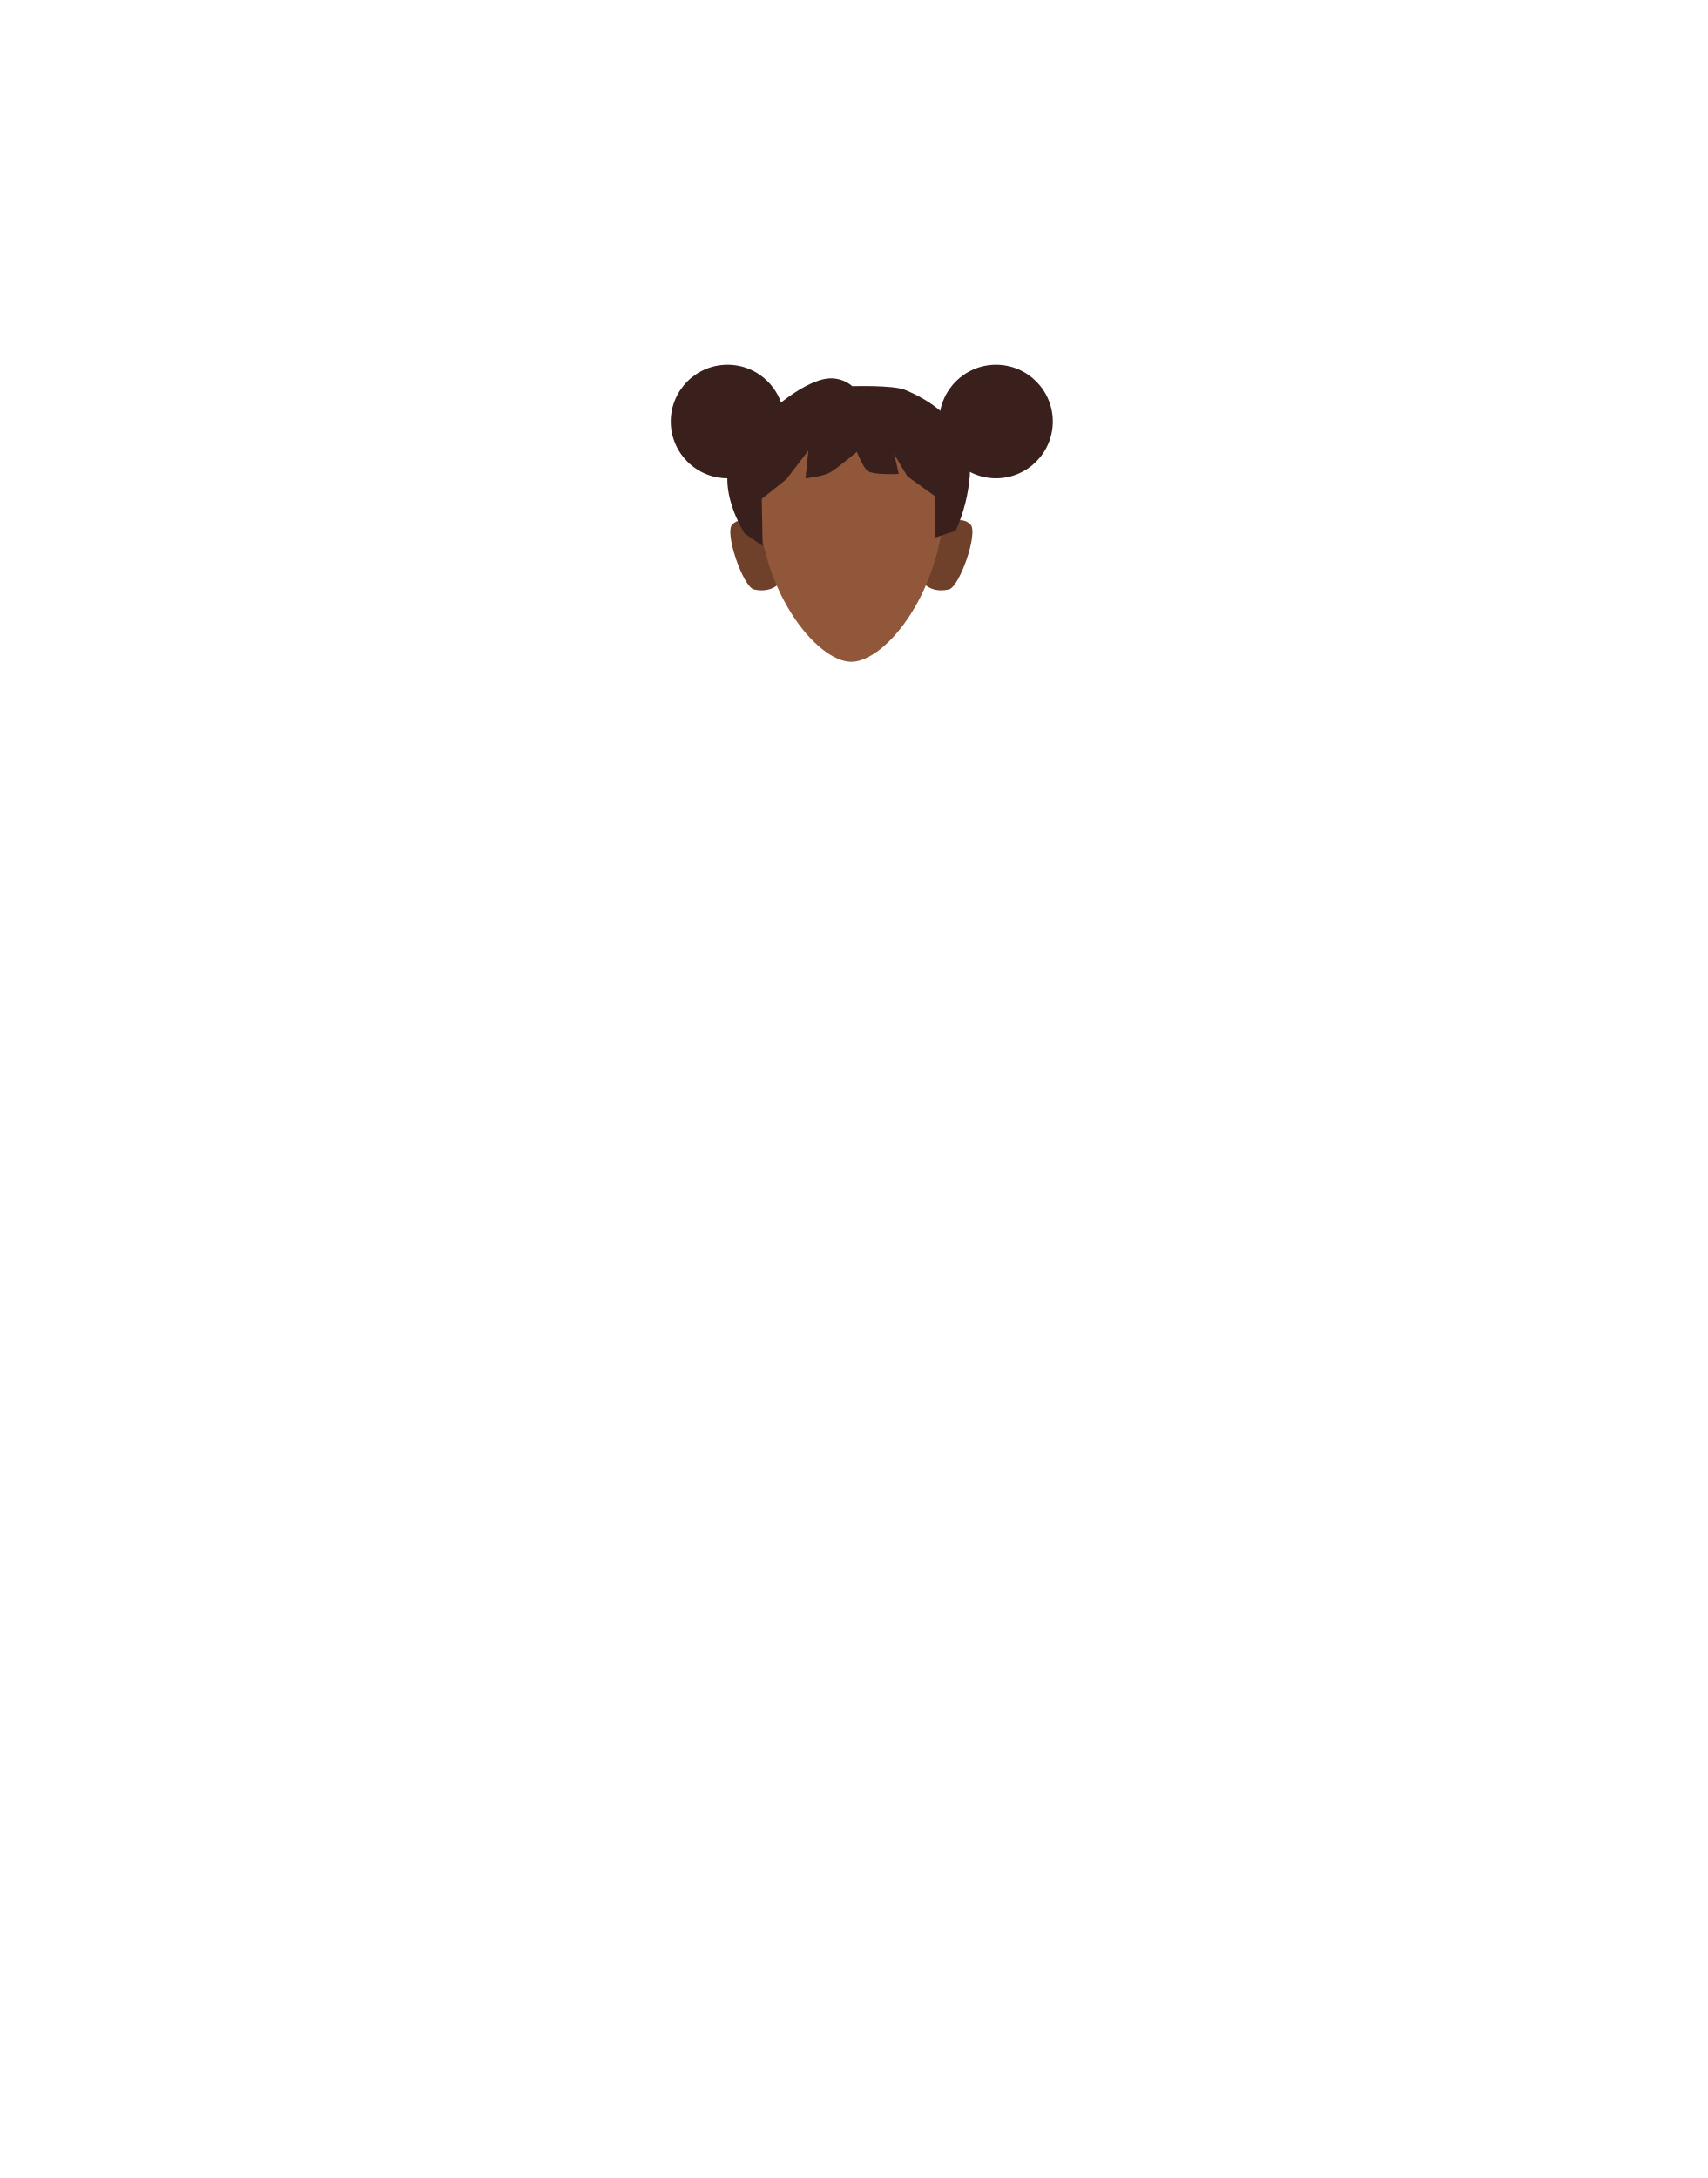
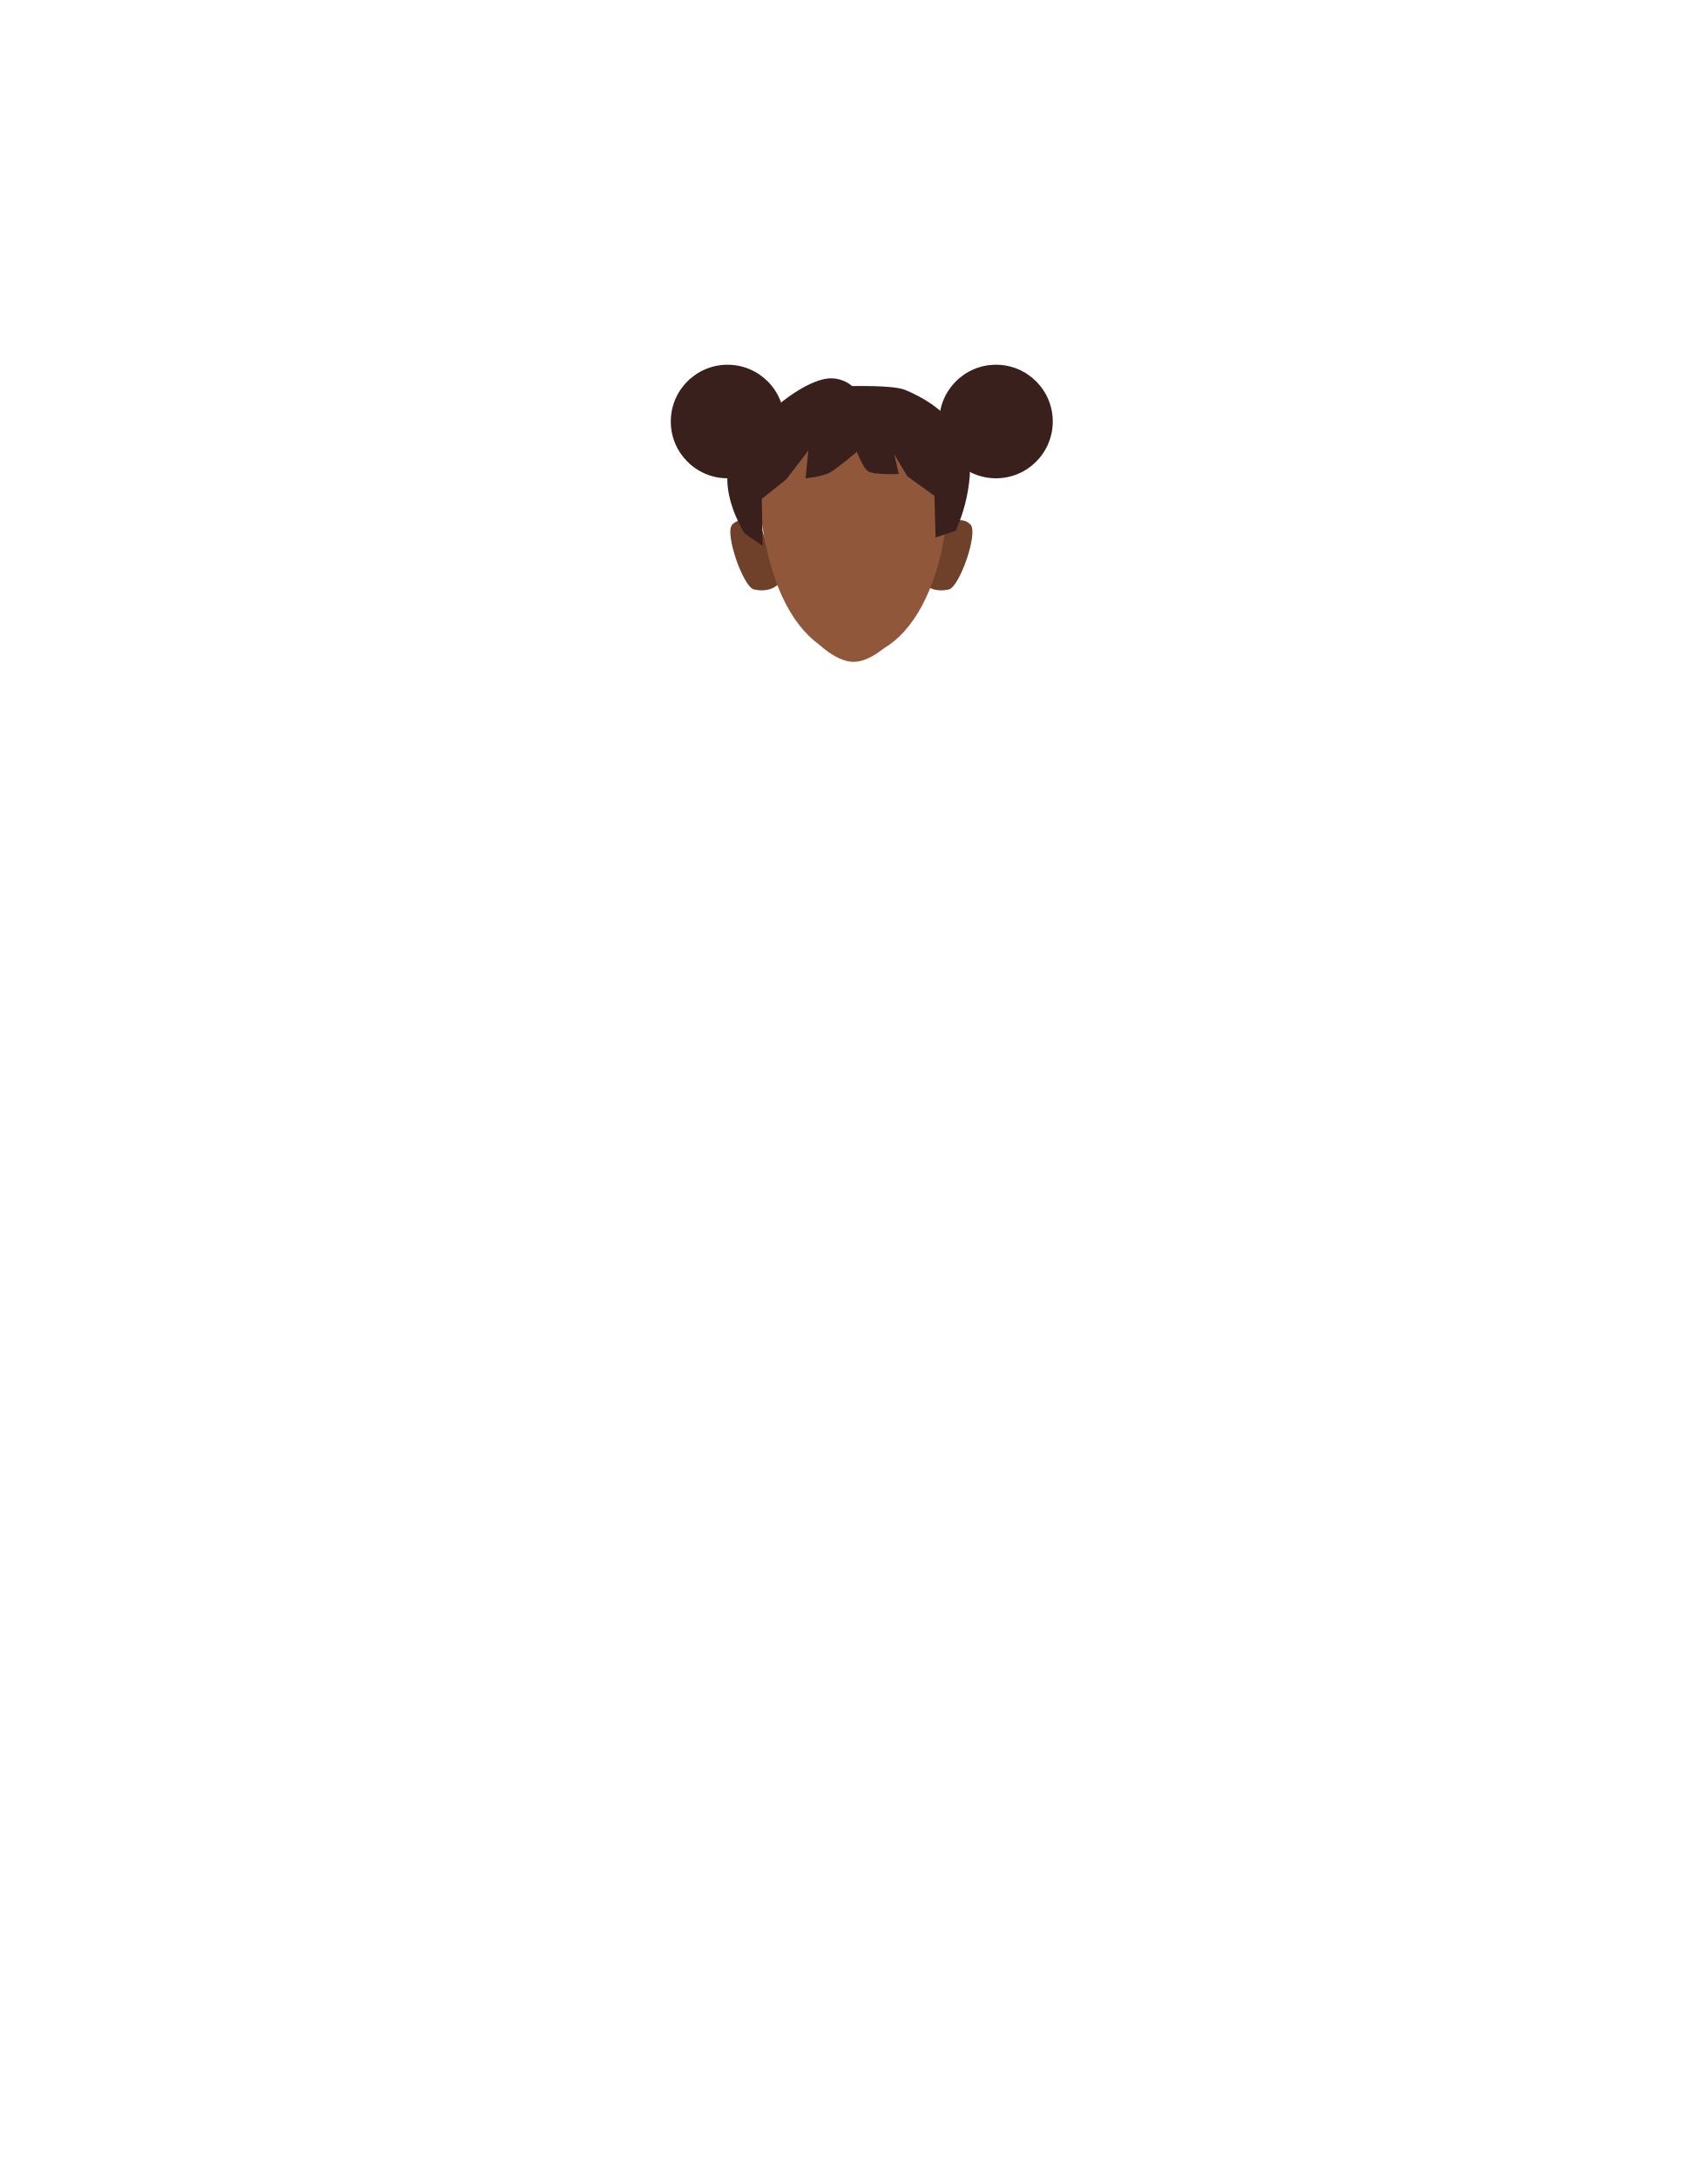
<svg xmlns="http://www.w3.org/2000/svg" version="1.1" id="Calque_9" x="0px" y="0px" viewBox="0 0 788 1005" style="enable-background:new 0 0 788 1005;" xml:space="preserve">
  <style type="text/css">
	.st0{fill:#6F412A;}
	.st1{fill:#90573A;}
	.st2{fill:#3A201D;}
	.st3{fill:none;}
</style>
  <path class="st0" d="M426.2,269l8.1-24.5c0,0,7.9-8.1,13.6-2.5c3.8,3.8-5.1,29-10,30C429.7,273.8,426.2,269,426.2,269z" />
  <path class="st0" d="M359.8,269l-8.1-24.5c0,0-7.9-8.1-13.7-2.5c-3.8,3.8,5.1,29,10,30C356.3,273.8,359.8,269,359.8,269z" />
-   <path class="st1" d="M392.9,180.8c-23.9,0-43.3,11.2-43.3,45.6c0,46,27.5,79,43.3,79c15.8,0,43.3-33,43.3-79  C436.2,192,416.9,180.8,392.9,180.8z" />
+   <path class="st1" d="M394,180.8c-23.9,0-43.3,11.2-43.3,45.6c0,46,27.5,79,43.3,79s43.3-33,43.3-79C437.3,192,418,180.8,394,180.8z" />
+   <path class="st1" d="M394.2,178.2L394.2,178.2c-23.9-0.1-43.2,11.1-43.2,45.5c0,7.9,0.6,15.8,1.8,23.7c1.1,6.9,2.8,13.6,5.1,20.2  c7.7,21.7,21.1,35.2,36.4,35.2v0.1c15.1,0,28.3-13.1,36.1-34.3c3.2-8.9,5.3-18.1,6.3-27.5c0.6-5.7,1-11.5,1-17.2  C437.5,189.4,418.1,178.2,394.2,178.2z" />
  <circle class="st2" cx="335.8" cy="194.5" r="26.2" />
  <circle class="st2" cx="459.7" cy="194.5" r="26.2" />
  <rect x="716.5" y="506.9" class="st3" width="112.5" height="211.2" />
  <path class="st2" d="M352,251.9l-8.3-5.7c0,0-8-12.4-8-25c0-16,29-43.5,45.3-46.4c4.4-0.8,9,0.5,12.4,3.4c0,0,18.7-0.6,24.3,1.7  c25.5,10.6,30.6,28,29.9,39.7c-0.7,8.7-2.9,17.3-6.5,25.3l-9.3,3.1l-0.5-19.2l-12.5-9c0,0-6.7-11-6.4-11s2.4,9.9,2.4,9.9  s-11.2,0.6-14.2-1.3c-2.2-1.4-5.1-8.9-5.1-8.9s-9.1,7.6-12.2,9.4c-3.6,2.1-11.5,2.8-11.5,2.8l1.3-12.8l-10.2,13.3l-11.3,9L352,251.9  z" />
</svg>
